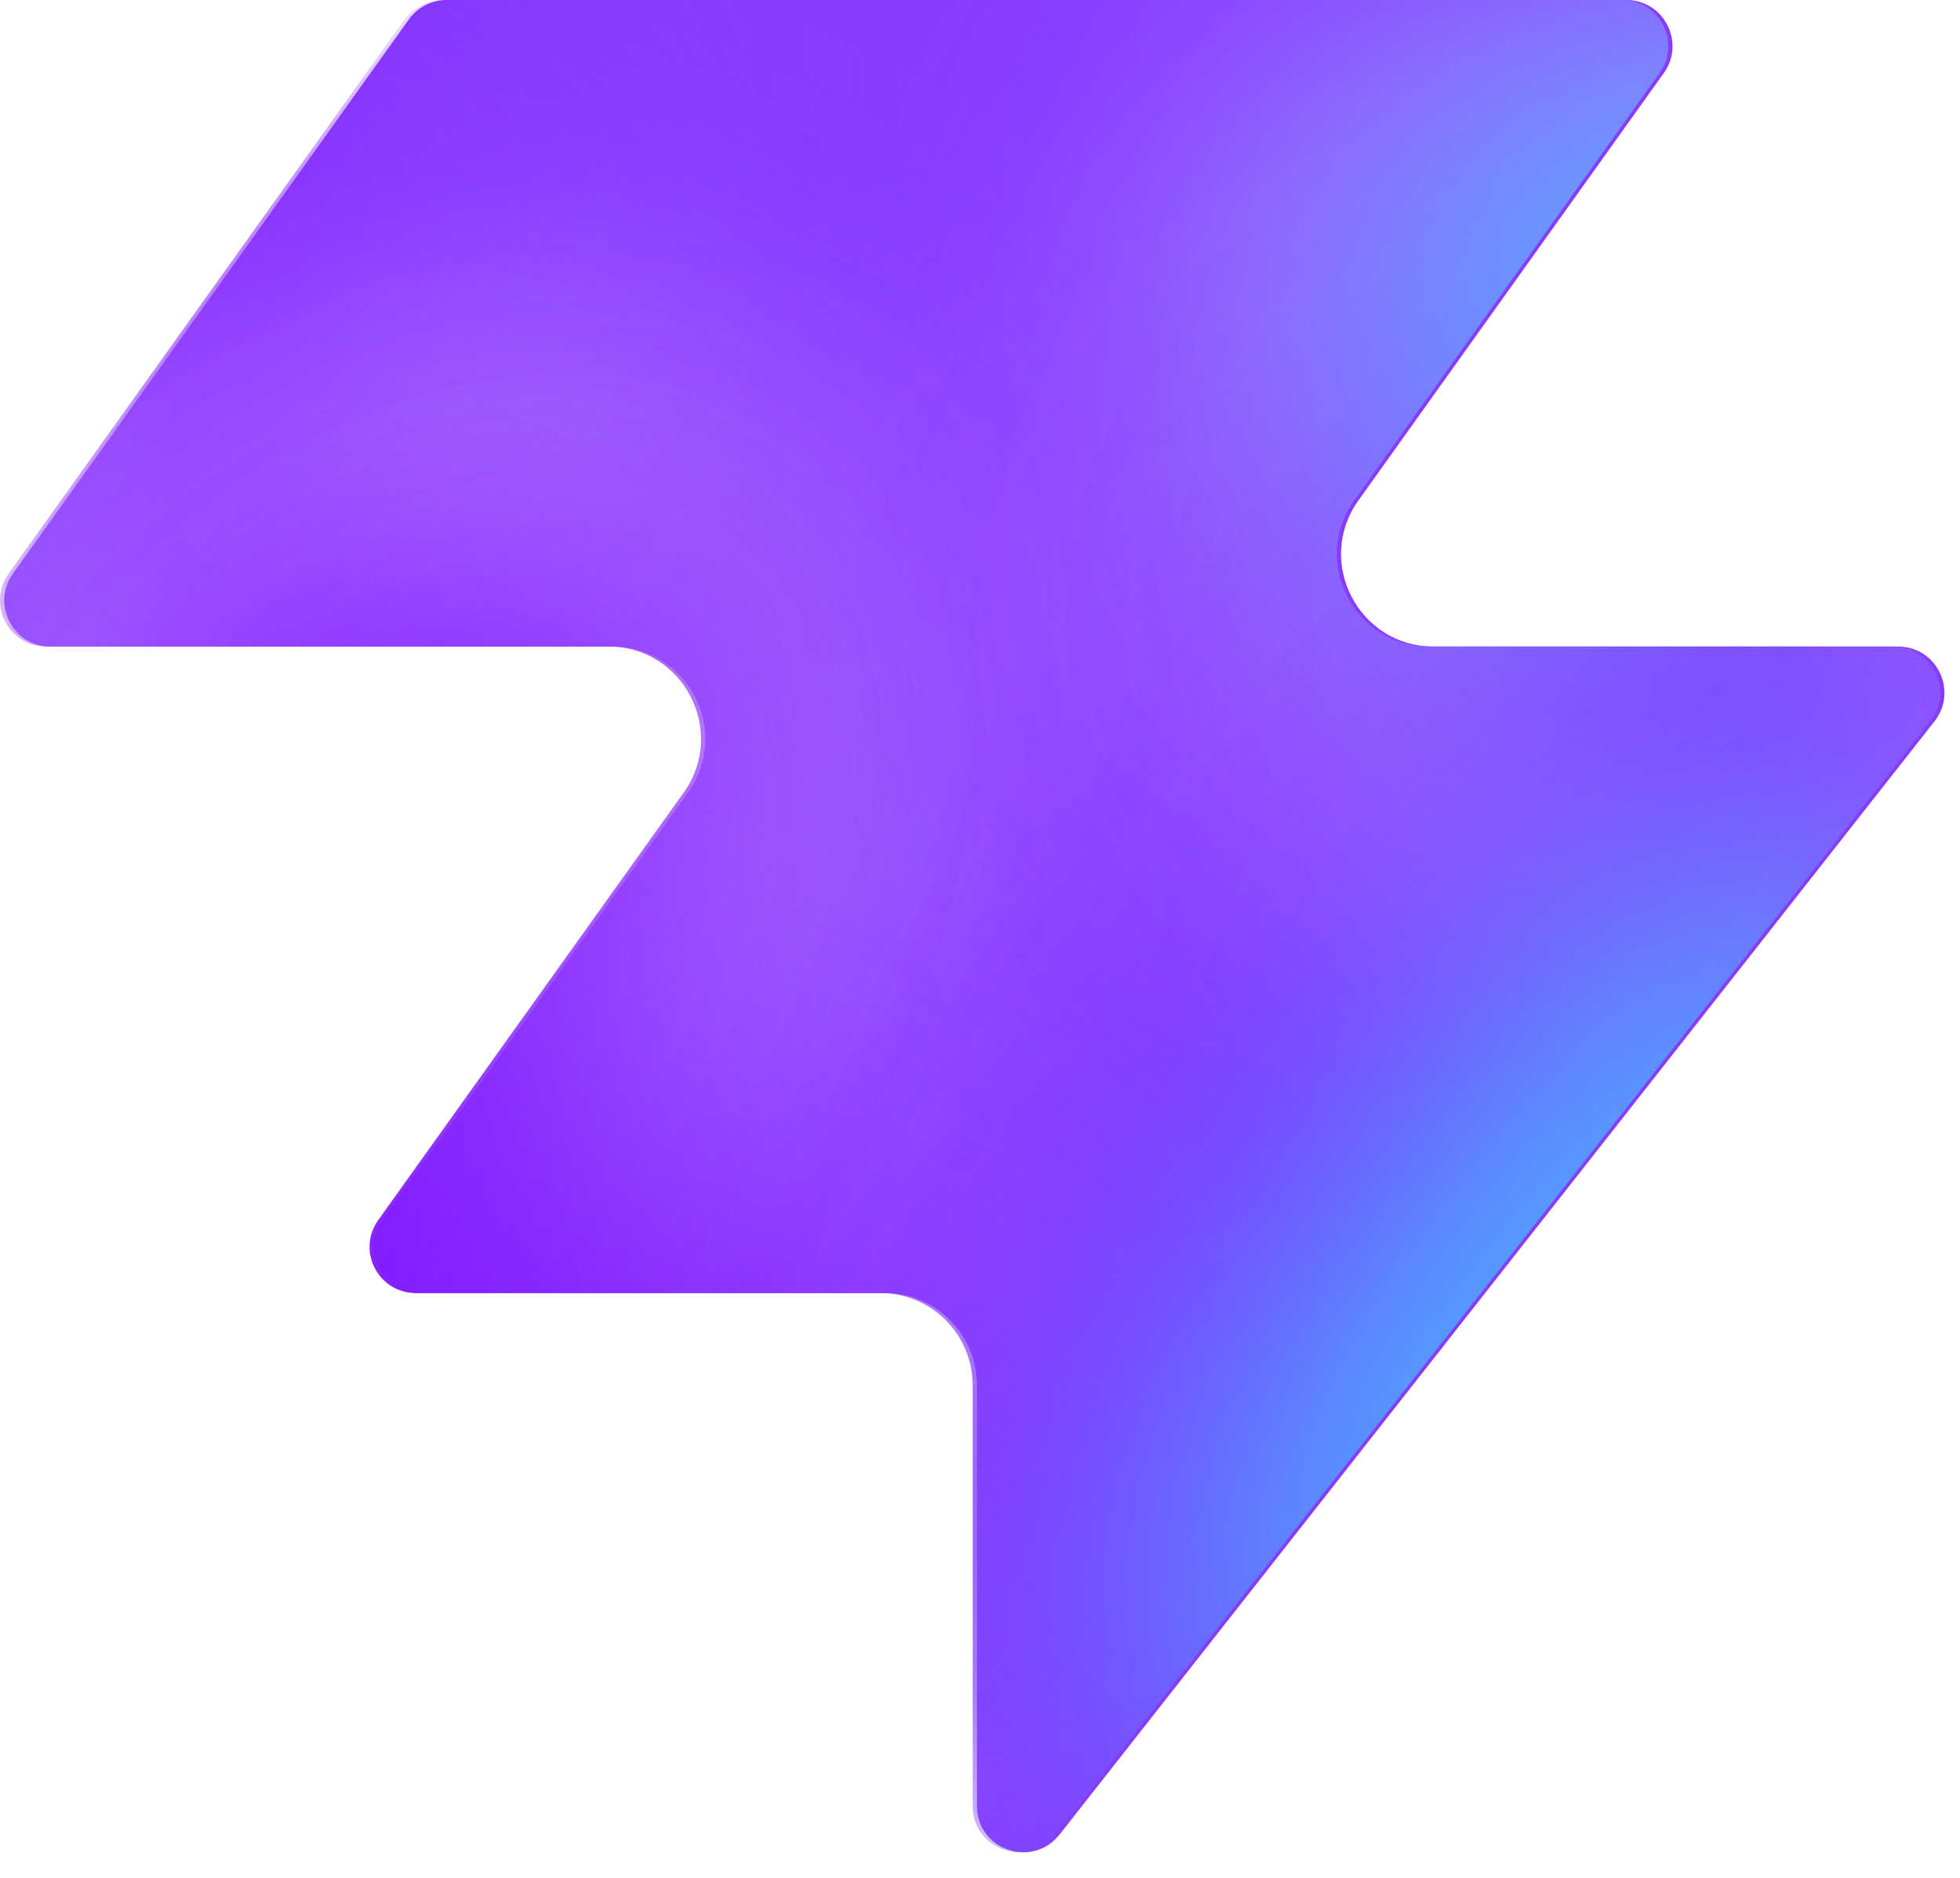
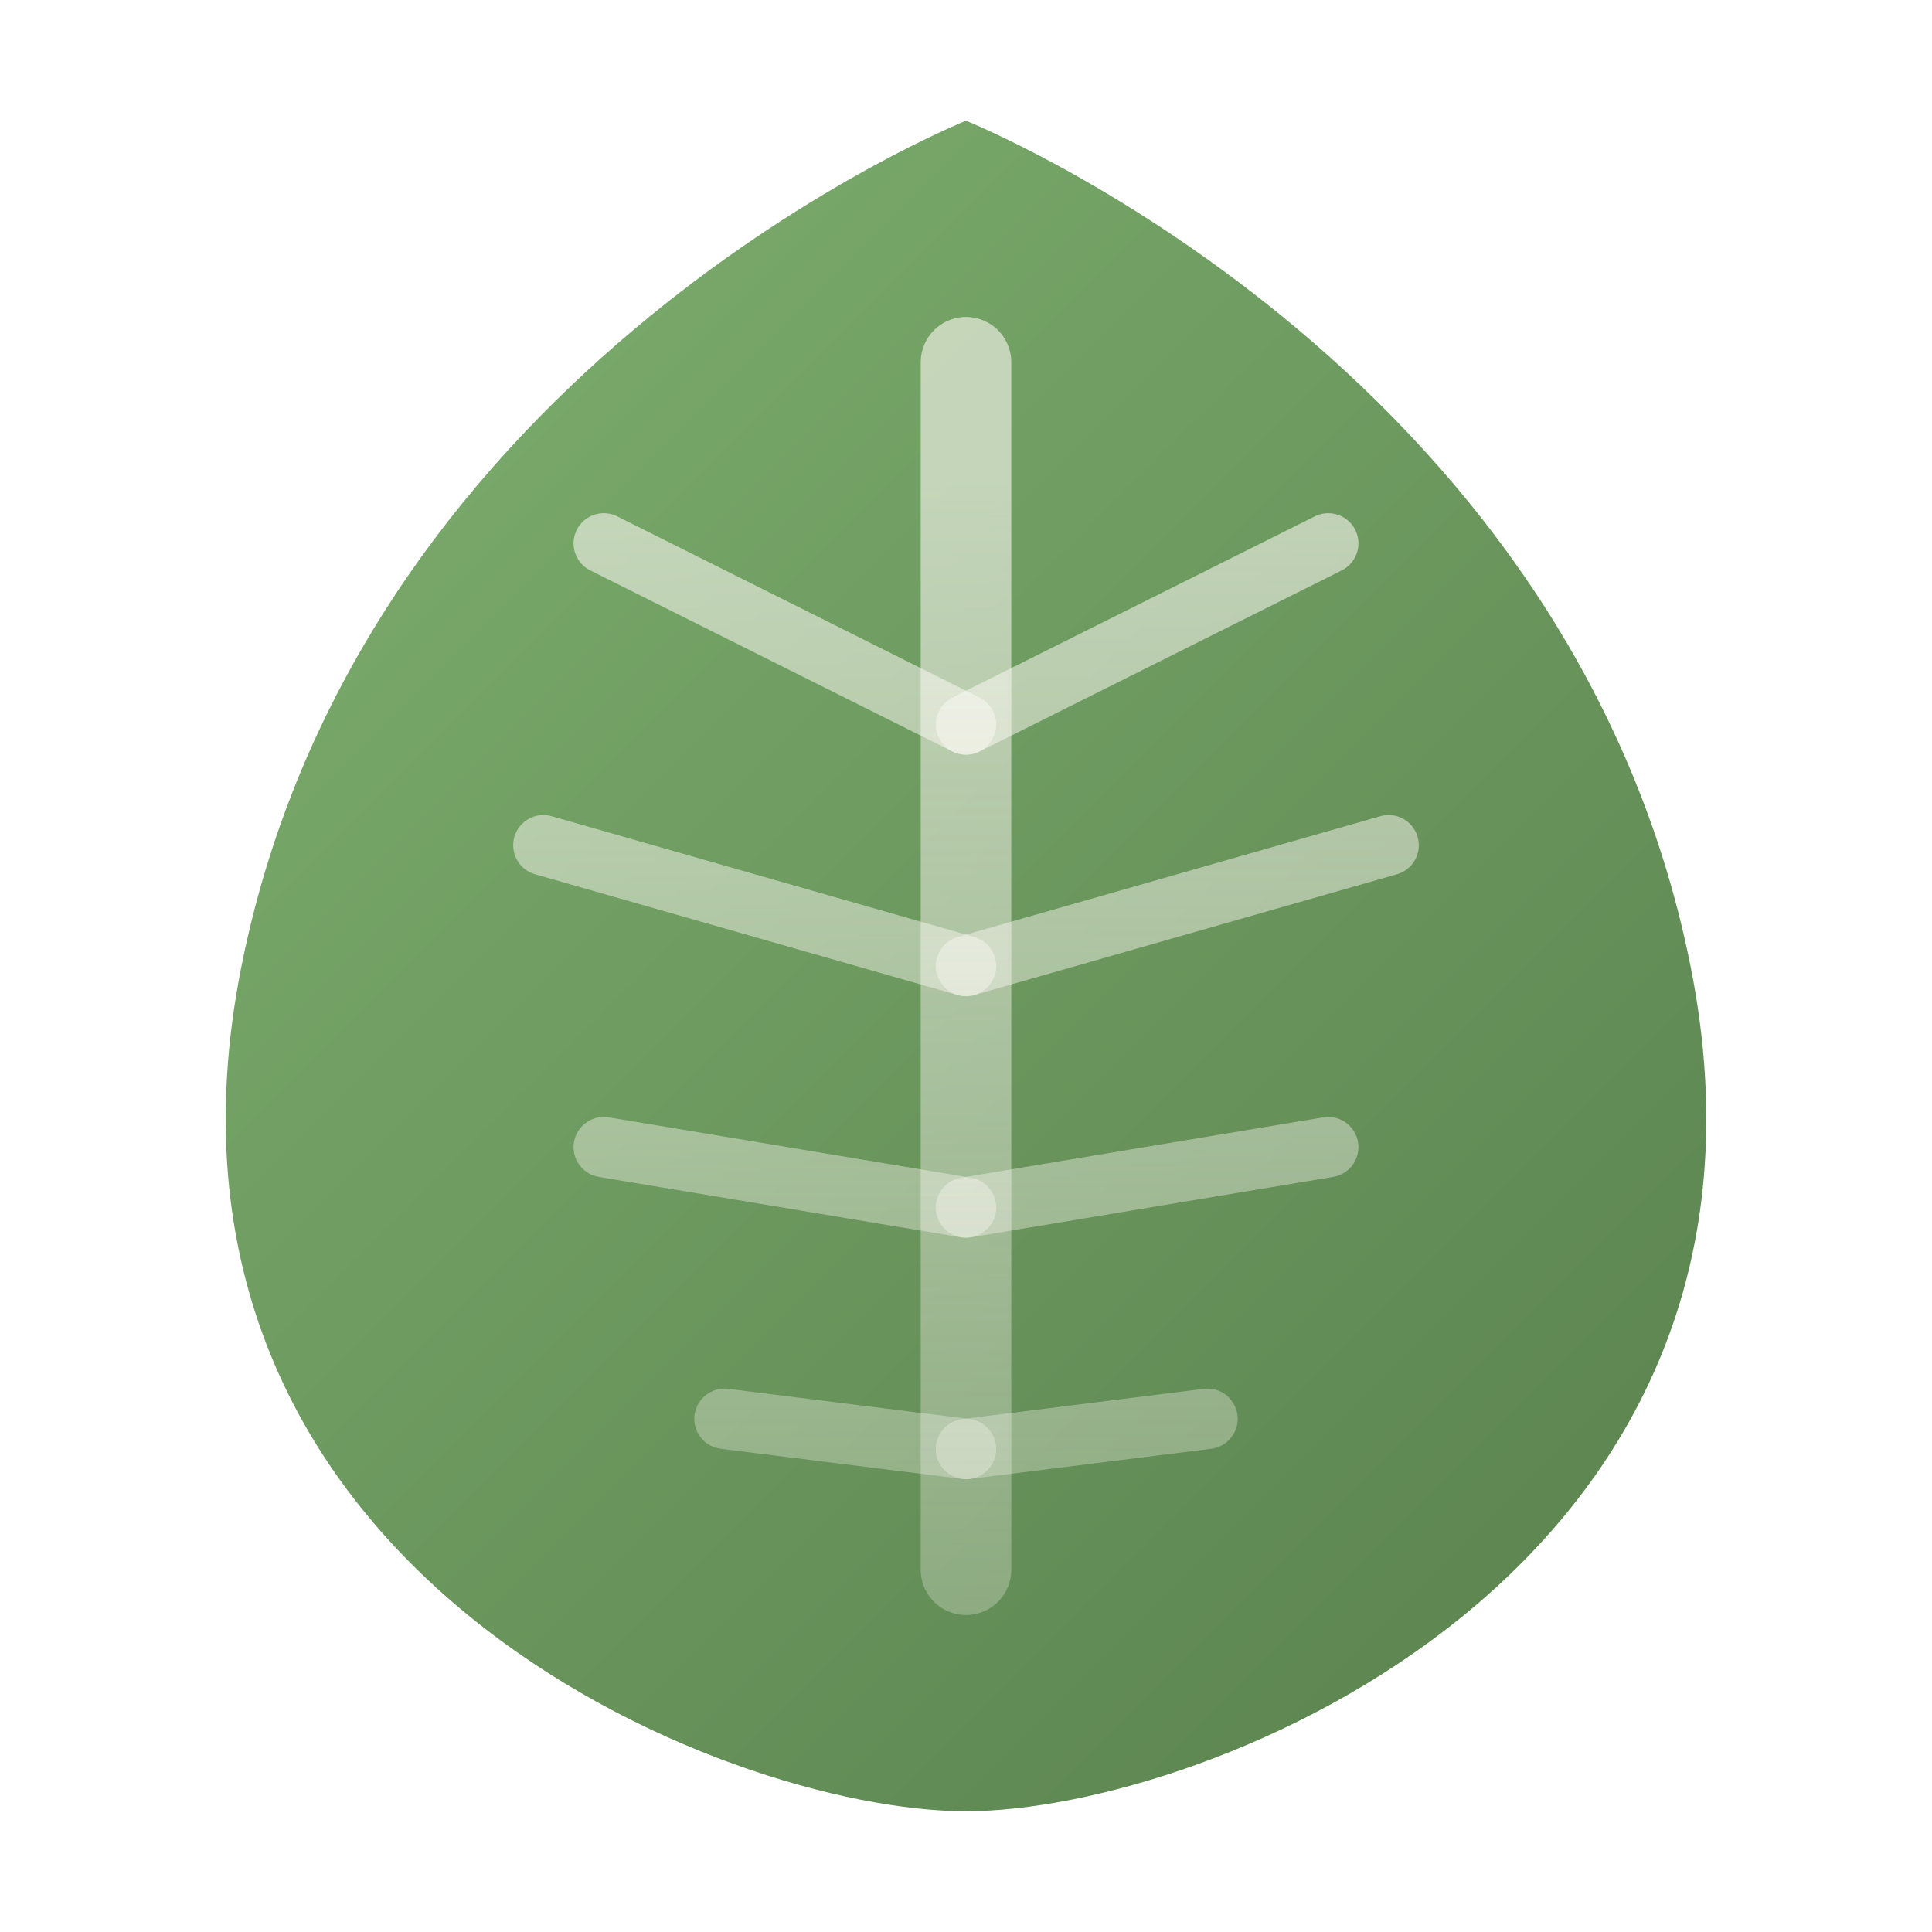
- <svg xmlns="http://www.w3.org/2000/svg" width="48" height="46" fill="none" viewBox="0 0 48 46">
-   <path fill="#863bff" d="M25.946 44.938c-.664.845-2.021.375-2.021-.698V33.937a2.26 2.26 0 0 0-2.262-2.262H10.287c-.92 0-1.456-1.04-.92-1.788l7.48-10.471c1.07-1.497 0-3.578-1.842-3.578H1.237c-.92 0-1.456-1.04-.92-1.788L10.013.474c.214-.297.556-.474.92-.474h28.894c.92 0 1.456 1.04.92 1.788l-7.48 10.471c-1.07 1.498 0 3.579 1.842 3.579h11.377c.943 0 1.473 1.088.89 1.83L25.947 44.94z" style="fill:#863bff;fill:color(display-p3 .525 .23 1);fill-opacity:1" />
-   <mask id="a" width="48" height="46" x="0" y="0" maskUnits="userSpaceOnUse" style="mask-type:alpha">
-     <path fill="#000" d="M25.842 44.938c-.664.844-2.021.375-2.021-.698V33.937a2.26 2.26 0 0 0-2.262-2.262H10.183c-.92 0-1.456-1.04-.92-1.788l7.48-10.471c1.07-1.498 0-3.579-1.842-3.579H1.133c-.92 0-1.456-1.04-.92-1.787L9.91.473c.214-.297.556-.474.92-.474h28.894c.92 0 1.456 1.04.92 1.788l-7.48 10.471c-1.07 1.498 0 3.578 1.842 3.578h11.377c.943 0 1.473 1.088.89 1.832L25.843 44.94z" style="fill:#000;fill-opacity:1" />
-   </mask>
-   <g mask="url(#a)">
-     <g filter="url(#b)">
-       <ellipse cx="5.508" cy="14.704" fill="#ede6ff" rx="5.508" ry="14.704" style="fill:#ede6ff;fill:color(display-p3 .927 .903 1);fill-opacity:1" transform="matrix(.00324 1 1 -.00324 -4.47 31.516)" />
-     </g>
-     <g filter="url(#c)">
-       <ellipse cx="10.399" cy="29.851" fill="#ede6ff" rx="10.399" ry="29.851" style="fill:#ede6ff;fill:color(display-p3 .927 .903 1);fill-opacity:1" transform="matrix(.00324 1 1 -.00324 -39.328 7.883)" />
-     </g>
-     <g filter="url(#d)">
-       <ellipse cx="5.508" cy="30.487" fill="#7e14ff" rx="5.508" ry="30.487" style="fill:#7e14ff;fill:color(display-p3 .492 .077 1);fill-opacity:1" transform="rotate(89.814 -25.913 -14.639)scale(1 -1)" />
-     </g>
-     <g filter="url(#e)">
-       <ellipse cx="5.508" cy="30.599" fill="#7e14ff" rx="5.508" ry="30.599" style="fill:#7e14ff;fill:color(display-p3 .492 .077 1);fill-opacity:1" transform="rotate(89.814 -32.644 -3.334)scale(1 -1)" />
-     </g>
-     <g filter="url(#f)">
-       <ellipse cx="5.508" cy="30.599" fill="#7e14ff" rx="5.508" ry="30.599" style="fill:#7e14ff;fill:color(display-p3 .492 .077 1);fill-opacity:1" transform="matrix(.00324 1 1 -.00324 -34.34 30.47)" />
-     </g>
-     <g filter="url(#g)">
-       <ellipse cx="14.072" cy="22.078" fill="#ede6ff" rx="14.072" ry="22.078" style="fill:#ede6ff;fill:color(display-p3 .927 .903 1);fill-opacity:1" transform="rotate(93.35 24.506 48.493)scale(-1 1)" />
-     </g>
-     <g filter="url(#h)">
-       <ellipse cx="3.47" cy="21.501" fill="#7e14ff" rx="3.47" ry="21.501" style="fill:#7e14ff;fill:color(display-p3 .492 .077 1);fill-opacity:1" transform="rotate(89.009 28.708 47.59)scale(-1 1)" />
-     </g>
-     <g filter="url(#i)">
-       <ellipse cx="3.47" cy="21.501" fill="#7e14ff" rx="3.47" ry="21.501" style="fill:#7e14ff;fill:color(display-p3 .492 .077 1);fill-opacity:1" transform="rotate(89.009 28.708 47.59)scale(-1 1)" />
-     </g>
-     <g filter="url(#j)">
-       <ellipse cx=".387" cy="8.972" fill="#7e14ff" rx="4.407" ry="29.108" style="fill:#7e14ff;fill:color(display-p3 .492 .077 1);fill-opacity:1" transform="rotate(39.51 .387 8.972)" />
-     </g>
-     <g filter="url(#k)">
-       <ellipse cx="47.523" cy="-6.092" fill="#7e14ff" rx="4.407" ry="29.108" style="fill:#7e14ff;fill:color(display-p3 .492 .077 1);fill-opacity:1" transform="rotate(37.892 47.523 -6.092)" />
-     </g>
-     <g filter="url(#l)">
-       <ellipse cx="41.412" cy="6.333" fill="#47bfff" rx="5.971" ry="9.665" style="fill:#47bfff;fill:color(display-p3 .28 .748 1);fill-opacity:1" transform="rotate(37.892 41.412 6.333)" />
-     </g>
-     <g filter="url(#m)">
-       <ellipse cx="-1.879" cy="38.332" fill="#7e14ff" rx="4.407" ry="29.108" style="fill:#7e14ff;fill:color(display-p3 .492 .077 1);fill-opacity:1" transform="rotate(37.892 -1.88 38.332)" />
-     </g>
-     <g filter="url(#n)">
-       <ellipse cx="-1.879" cy="38.332" fill="#7e14ff" rx="4.407" ry="29.108" style="fill:#7e14ff;fill:color(display-p3 .492 .077 1);fill-opacity:1" transform="rotate(37.892 -1.88 38.332)" />
-     </g>
-     <g filter="url(#o)">
-       <ellipse cx="35.651" cy="29.907" fill="#7e14ff" rx="4.407" ry="29.108" style="fill:#7e14ff;fill:color(display-p3 .492 .077 1);fill-opacity:1" transform="rotate(37.892 35.651 29.907)" />
-     </g>
-     <g filter="url(#p)">
-       <ellipse cx="38.418" cy="32.4" fill="#47bfff" rx="5.971" ry="15.297" style="fill:#47bfff;fill:color(display-p3 .28 .748 1);fill-opacity:1" transform="rotate(37.892 38.418 32.4)" />
-     </g>
-   </g>
+ <svg xmlns="http://www.w3.org/2000/svg" width="32" height="32" viewBox="0 0 32 32" fill="none">
  <defs>
-     <filter id="b" width="60.045" height="41.654" x="-19.77" y="16.149" color-interpolation-filters="sRGB" filterUnits="userSpaceOnUse">
-       <feFlood flood-opacity="0" result="BackgroundImageFix" />
-       <feBlend in="SourceGraphic" in2="BackgroundImageFix" result="shape" />
-       <feGaussianBlur result="effect1_foregroundBlur_2002_17158" stdDeviation="7.659" />
-     </filter>
-     <filter id="c" width="90.34" height="51.437" x="-54.613" y="-7.533" color-interpolation-filters="sRGB" filterUnits="userSpaceOnUse">
-       <feFlood flood-opacity="0" result="BackgroundImageFix" />
-       <feBlend in="SourceGraphic" in2="BackgroundImageFix" result="shape" />
-       <feGaussianBlur result="effect1_foregroundBlur_2002_17158" stdDeviation="7.659" />
-     </filter>
-     <filter id="d" width="79.355" height="29.4" x="-49.64" y="2.03" color-interpolation-filters="sRGB" filterUnits="userSpaceOnUse">
-       <feFlood flood-opacity="0" result="BackgroundImageFix" />
-       <feBlend in="SourceGraphic" in2="BackgroundImageFix" result="shape" />
-       <feGaussianBlur result="effect1_foregroundBlur_2002_17158" stdDeviation="4.596" />
-     </filter>
-     <filter id="e" width="79.579" height="29.4" x="-45.045" y="20.029" color-interpolation-filters="sRGB" filterUnits="userSpaceOnUse">
-       <feFlood flood-opacity="0" result="BackgroundImageFix" />
-       <feBlend in="SourceGraphic" in2="BackgroundImageFix" result="shape" />
-       <feGaussianBlur result="effect1_foregroundBlur_2002_17158" stdDeviation="4.596" />
-     </filter>
-     <filter id="f" width="79.579" height="29.4" x="-43.513" y="21.178" color-interpolation-filters="sRGB" filterUnits="userSpaceOnUse">
-       <feFlood flood-opacity="0" result="BackgroundImageFix" />
-       <feBlend in="SourceGraphic" in2="BackgroundImageFix" result="shape" />
-       <feGaussianBlur result="effect1_foregroundBlur_2002_17158" stdDeviation="4.596" />
-     </filter>
-     <filter id="g" width="74.749" height="58.852" x="15.756" y="-17.901" color-interpolation-filters="sRGB" filterUnits="userSpaceOnUse">
-       <feFlood flood-opacity="0" result="BackgroundImageFix" />
-       <feBlend in="SourceGraphic" in2="BackgroundImageFix" result="shape" />
-       <feGaussianBlur result="effect1_foregroundBlur_2002_17158" stdDeviation="7.659" />
-     </filter>
-     <filter id="h" width="61.377" height="25.362" x="23.548" y="2.284" color-interpolation-filters="sRGB" filterUnits="userSpaceOnUse">
-       <feFlood flood-opacity="0" result="BackgroundImageFix" />
-       <feBlend in="SourceGraphic" in2="BackgroundImageFix" result="shape" />
-       <feGaussianBlur result="effect1_foregroundBlur_2002_17158" stdDeviation="4.596" />
-     </filter>
-     <filter id="i" width="61.377" height="25.362" x="23.548" y="2.284" color-interpolation-filters="sRGB" filterUnits="userSpaceOnUse">
-       <feFlood flood-opacity="0" result="BackgroundImageFix" />
-       <feBlend in="SourceGraphic" in2="BackgroundImageFix" result="shape" />
-       <feGaussianBlur result="effect1_foregroundBlur_2002_17158" stdDeviation="4.596" />
-     </filter>
-     <filter id="j" width="56.045" height="63.649" x="-27.636" y="-22.853" color-interpolation-filters="sRGB" filterUnits="userSpaceOnUse">
-       <feFlood flood-opacity="0" result="BackgroundImageFix" />
-       <feBlend in="SourceGraphic" in2="BackgroundImageFix" result="shape" />
-       <feGaussianBlur result="effect1_foregroundBlur_2002_17158" stdDeviation="4.596" />
-     </filter>
-     <filter id="k" width="54.814" height="64.646" x="20.116" y="-38.415" color-interpolation-filters="sRGB" filterUnits="userSpaceOnUse">
-       <feFlood flood-opacity="0" result="BackgroundImageFix" />
-       <feBlend in="SourceGraphic" in2="BackgroundImageFix" result="shape" />
-       <feGaussianBlur result="effect1_foregroundBlur_2002_17158" stdDeviation="4.596" />
-     </filter>
-     <filter id="l" width="33.541" height="35.313" x="24.641" y="-11.323" color-interpolation-filters="sRGB" filterUnits="userSpaceOnUse">
-       <feFlood flood-opacity="0" result="BackgroundImageFix" />
-       <feBlend in="SourceGraphic" in2="BackgroundImageFix" result="shape" />
-       <feGaussianBlur result="effect1_foregroundBlur_2002_17158" stdDeviation="4.596" />
-     </filter>
-     <filter id="m" width="54.814" height="64.646" x="-29.286" y="6.009" color-interpolation-filters="sRGB" filterUnits="userSpaceOnUse">
-       <feFlood flood-opacity="0" result="BackgroundImageFix" />
-       <feBlend in="SourceGraphic" in2="BackgroundImageFix" result="shape" />
-       <feGaussianBlur result="effect1_foregroundBlur_2002_17158" stdDeviation="4.596" />
-     </filter>
-     <filter id="n" width="54.814" height="64.646" x="-29.286" y="6.009" color-interpolation-filters="sRGB" filterUnits="userSpaceOnUse">
-       <feFlood flood-opacity="0" result="BackgroundImageFix" />
-       <feBlend in="SourceGraphic" in2="BackgroundImageFix" result="shape" />
-       <feGaussianBlur result="effect1_foregroundBlur_2002_17158" stdDeviation="4.596" />
-     </filter>
-     <filter id="o" width="54.814" height="64.646" x="8.244" y="-2.416" color-interpolation-filters="sRGB" filterUnits="userSpaceOnUse">
-       <feFlood flood-opacity="0" result="BackgroundImageFix" />
-       <feBlend in="SourceGraphic" in2="BackgroundImageFix" result="shape" />
-       <feGaussianBlur result="effect1_foregroundBlur_2002_17158" stdDeviation="4.596" />
-     </filter>
-     <filter id="p" width="39.409" height="43.623" x="18.713" y="10.588" color-interpolation-filters="sRGB" filterUnits="userSpaceOnUse">
-       <feFlood flood-opacity="0" result="BackgroundImageFix" />
-       <feBlend in="SourceGraphic" in2="BackgroundImageFix" result="shape" />
-       <feGaussianBlur result="effect1_foregroundBlur_2002_17158" stdDeviation="4.596" />
-     </filter>
+     <linearGradient id="leafGrad" x1="4" y1="4" x2="28" y2="28" gradientUnits="userSpaceOnUse">
+       <stop offset="0%" stop-color="#7DAE6E" />
+       <stop offset="100%" stop-color="#5A824E" />
+     </linearGradient>
+     <linearGradient id="veinGrad" x1="16" y1="8" x2="16" y2="28" gradientUnits="userSpaceOnUse">
+       <stop offset="0%" stop-color="#FBF8F2" stop-opacity="0.6" />
+       <stop offset="100%" stop-color="#FBF8F2" stop-opacity="0.25" />
+     </linearGradient>
  </defs>
+   <path d="M16 2C16 2 6 6 4 16C2 26 12 30 16 30C20 30 30 26 28 16C26 6 16 2 16 2Z" fill="url(#leafGrad)" />
+   <path d="M16 6V26" stroke="url(#veinGrad)" stroke-width="1.5" stroke-linecap="round" />
+   <path d="M16 12L10 9" stroke="url(#veinGrad)" stroke-width="1" stroke-linecap="round" />
+   <path d="M16 12L22 9" stroke="url(#veinGrad)" stroke-width="1" stroke-linecap="round" />
+   <path d="M16 16L9 14" stroke="url(#veinGrad)" stroke-width="1" stroke-linecap="round" />
+   <path d="M16 16L23 14" stroke="url(#veinGrad)" stroke-width="1" stroke-linecap="round" />
+   <path d="M16 20L10 19" stroke="url(#veinGrad)" stroke-width="1" stroke-linecap="round" />
+   <path d="M16 20L22 19" stroke="url(#veinGrad)" stroke-width="1" stroke-linecap="round" />
+   <path d="M16 24L12 23.5" stroke="url(#veinGrad)" stroke-width="1" stroke-linecap="round" />
+   <path d="M16 24L20 23.5" stroke="url(#veinGrad)" stroke-width="1" stroke-linecap="round" />
</svg>
